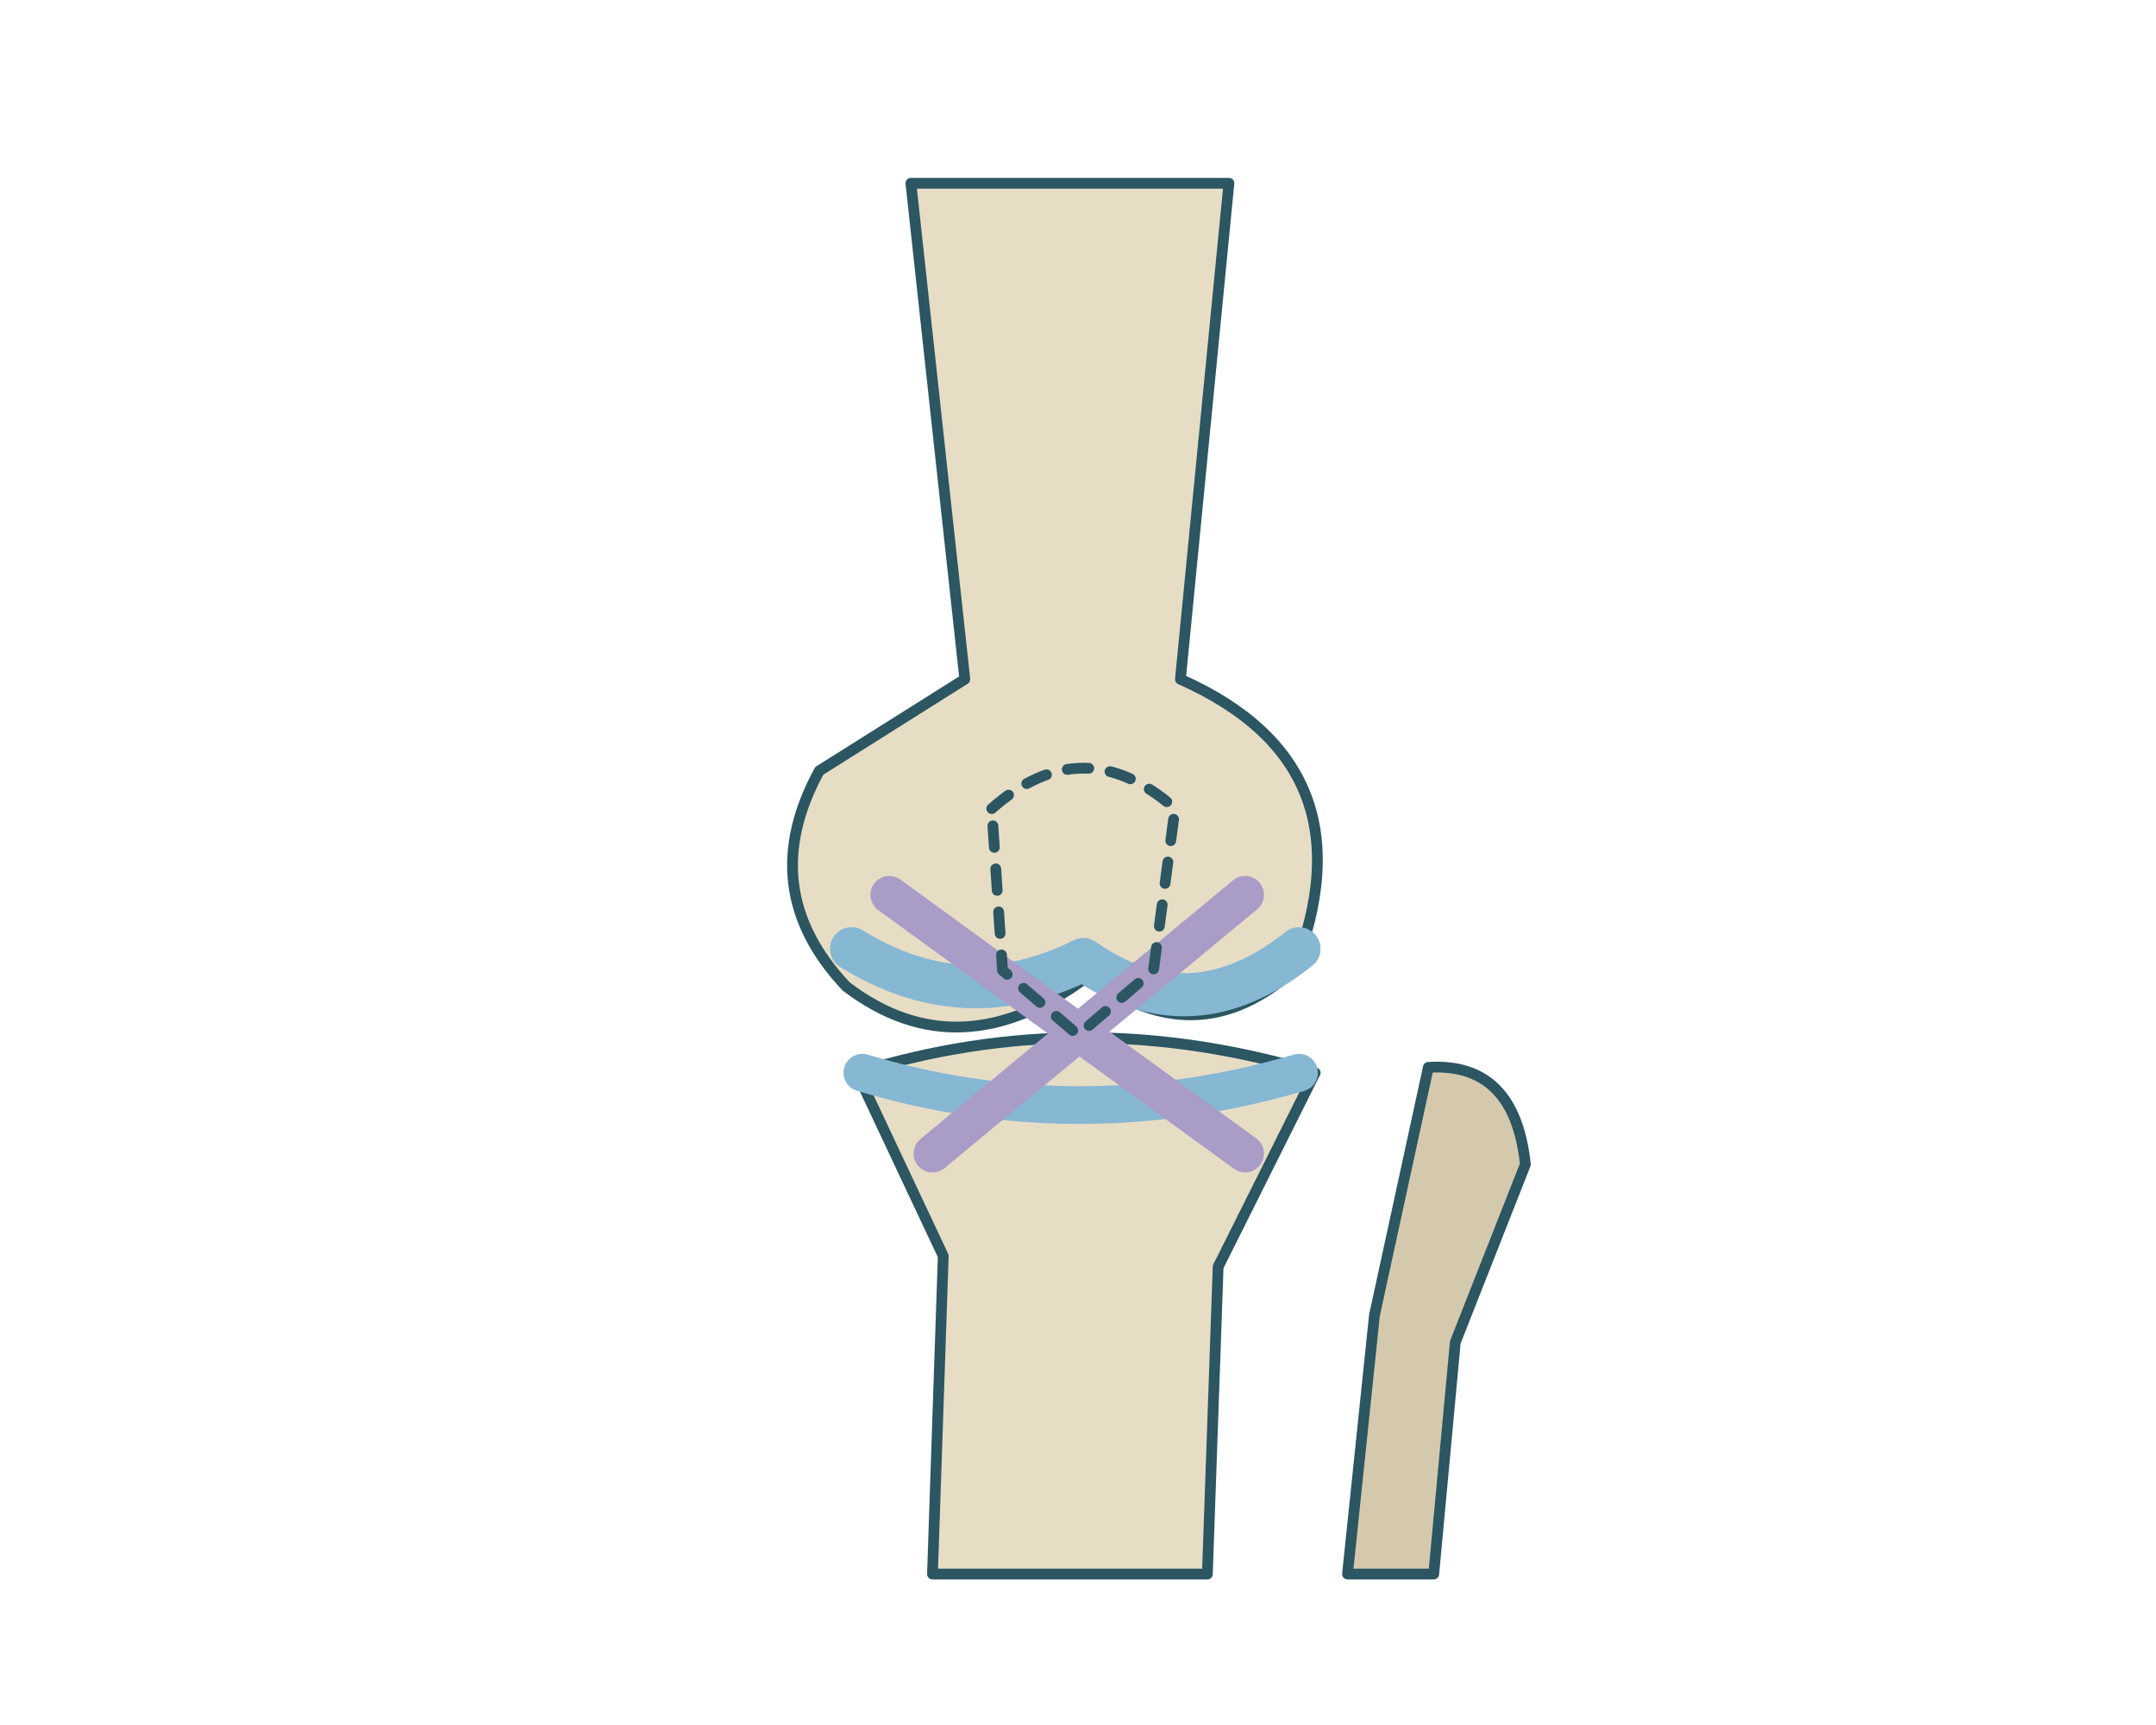
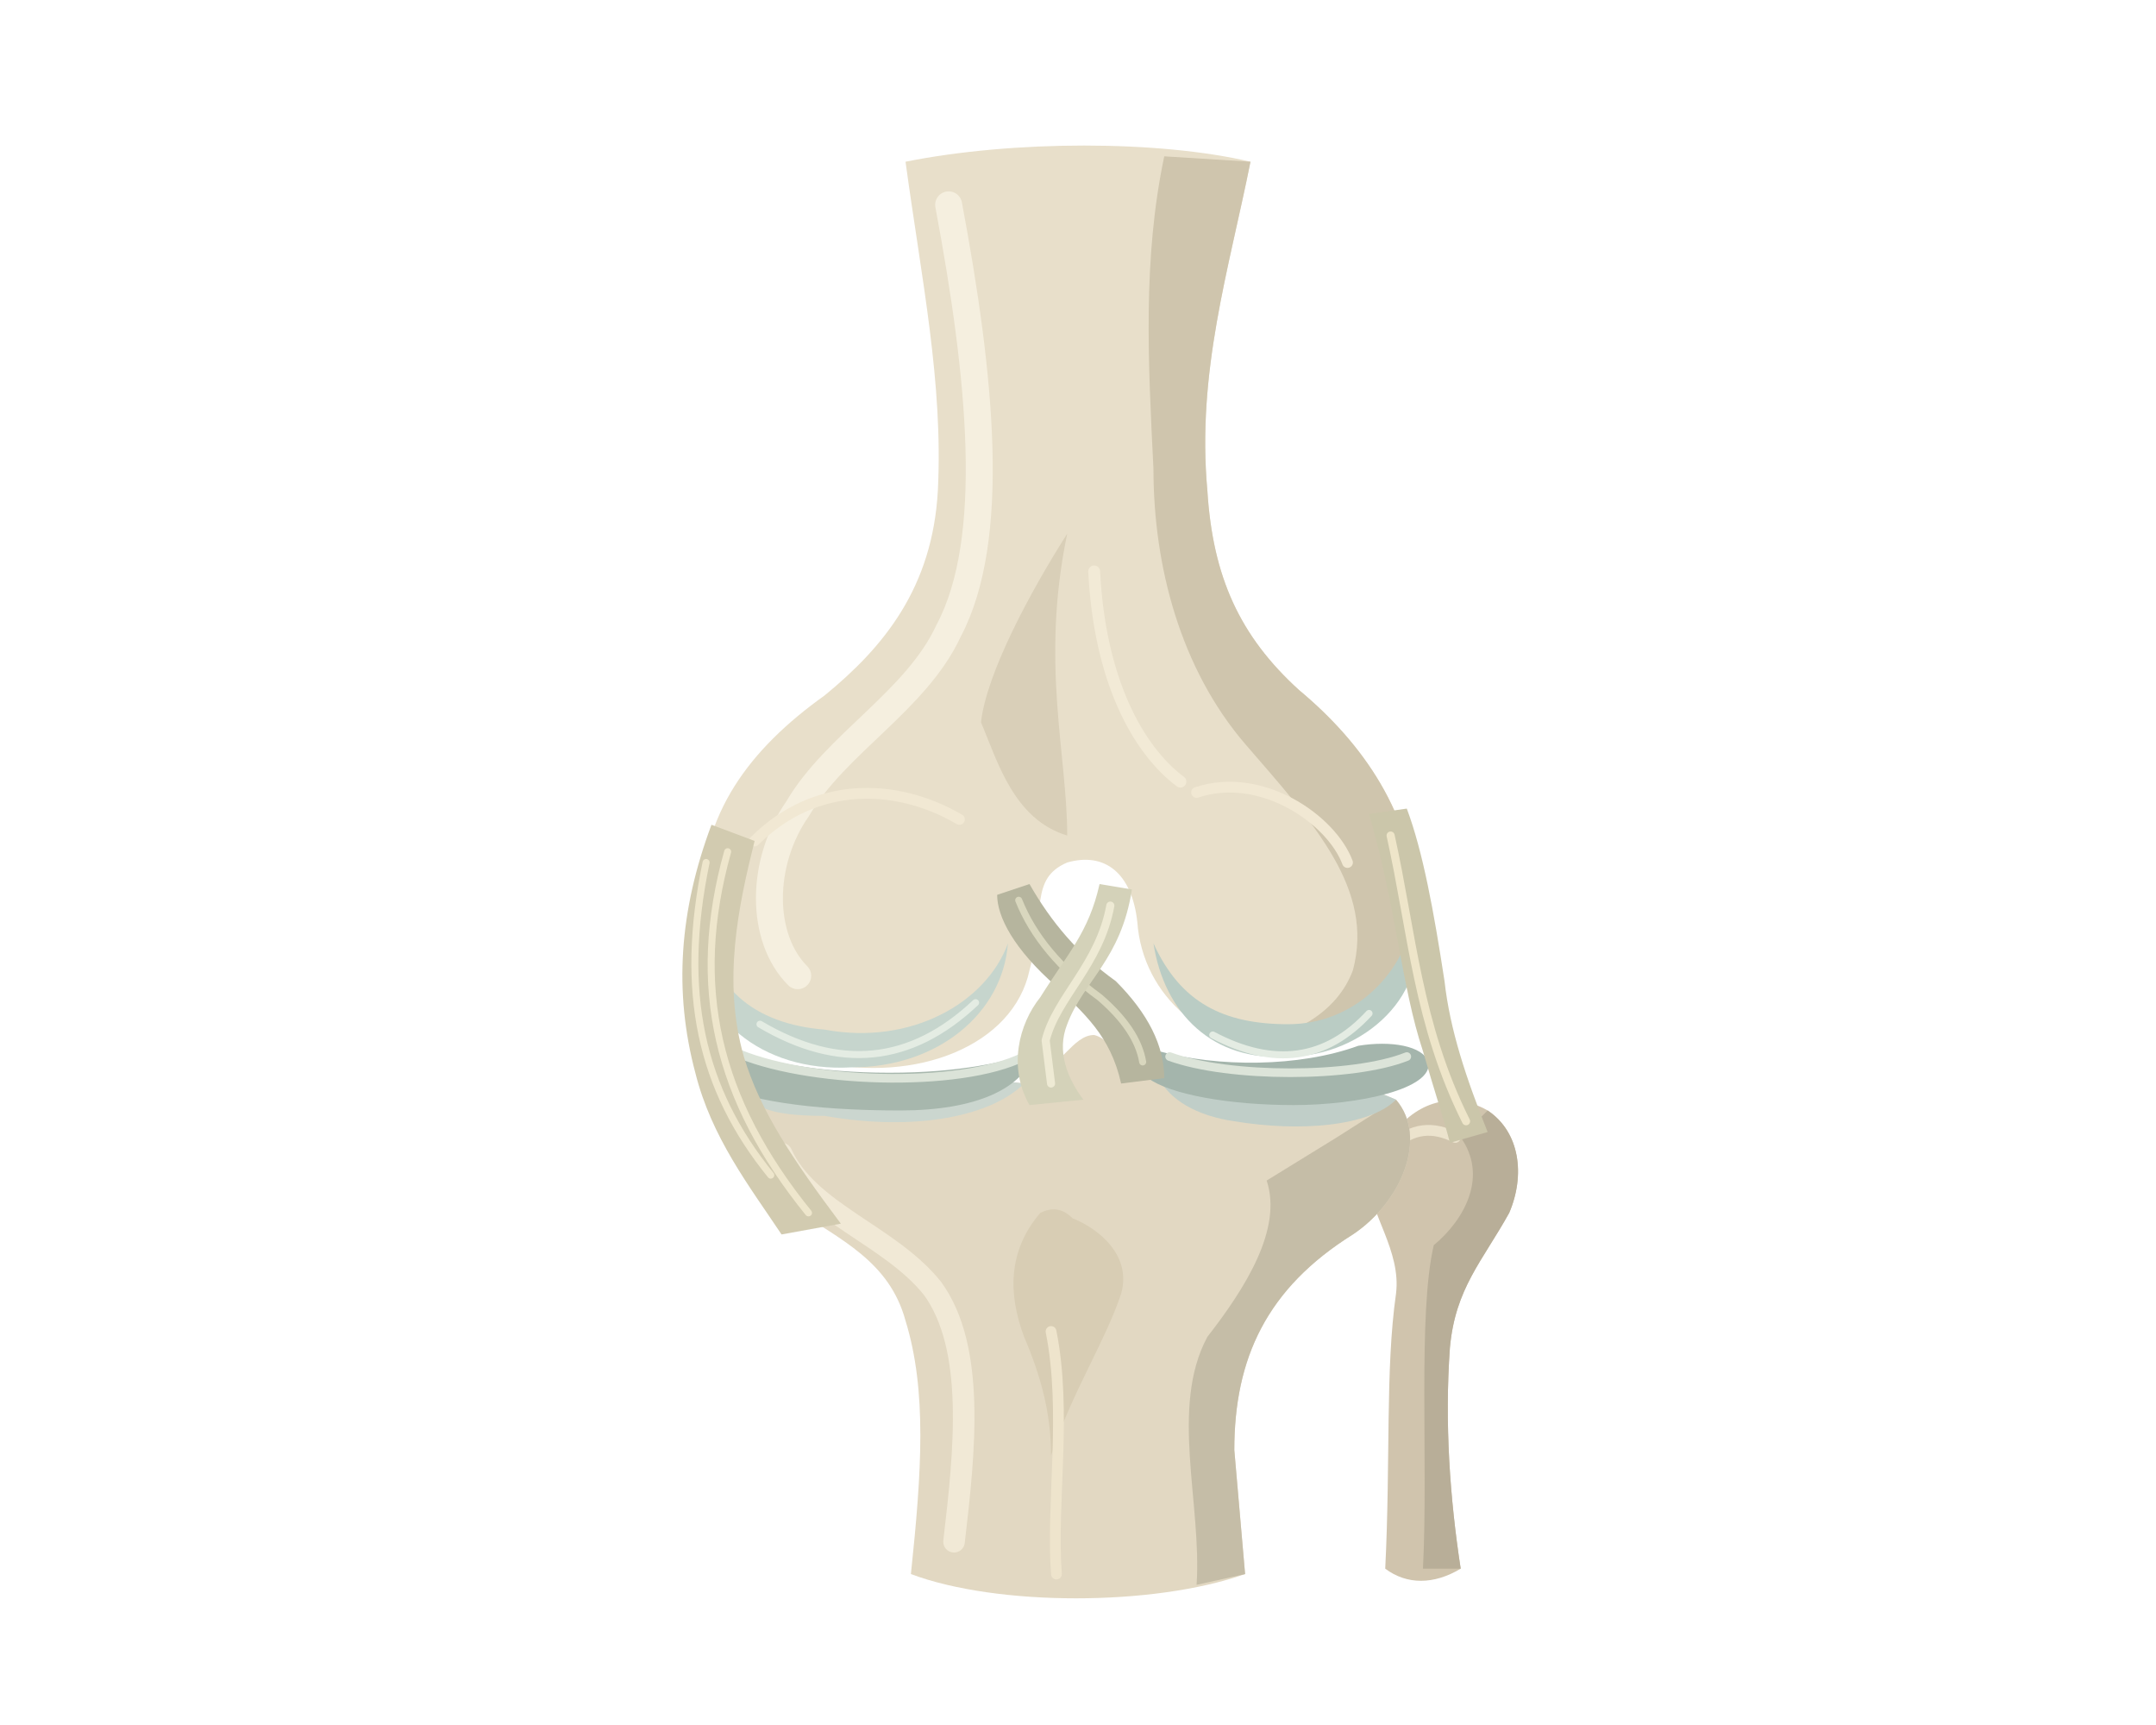
<svg xmlns="http://www.w3.org/2000/svg" width="800" height="640" viewBox="0 0 400 320">
  <g id="anatomy_musculoskeletal" stroke-linecap="round" stroke-linejoin="round">
-     <g id="femur-483">
-       <path d="M169 34L228 34L219 126Q255 142 240 180Q222 196 202 181Q178 199 157 183Q140 165 152 143L179 126Z" fill="#e7ddc5" stroke="#2b5662" stroke-width="2" stroke-linecap="round" stroke-linejoin="round" />
+     <g id="fibula">
+       <path d="M258 211 C262 205 269 202 276 206 C282 210 283 218 280 225 C275 234 270 239 269 250 C268 264 269 278 271 291 C266 294 261 294 257 291 C258 271 257 254 259 240 C260 232 254 225 254 219 C254 215 256 213 258 211 Z" fill="#d0c4ad" />
+       <path d="M271 211 C276 218 272 226 266 231 C263 244 265 271 264 291 L271 291 C269 278 268 264 269 250 C270 239 275 234 280 225 C283 218 282 210 276 206 Z" fill="#b8ae98" />
+       <path d="M258 213 C262 209 266 209 270 211" fill="none" stroke="#ece3cd" stroke-width="2" />
    </g>
-     <g id="tibia-484">
-       <path d="M159 199Q201 186 244 199L226 235L224 292L173 292L175 233Z" fill="#e7ddc5" stroke="#2b5662" stroke-width="2" stroke-linecap="round" stroke-linejoin="round" />
+     <g id="tibia">
+       <path d="M139 203 C150 198 174 199 190 201 C197 198 199 192 203 192 C207 193 208 199 215 200 C230 198 248 199 259 204 C265 211 260 223 251 229 C235 239 229 252 229 269 L231 292 C214 298 185 298 169 292 C171 273 172 258 168 245 C165 234 156 230 147 224 C139 219 133 210 139 203 Z" fill="#e2d8c2" />
+       <path d="M235 219 C238 228 231 239 224 248 C217 261 223 279 222 294 L231 292 L229 269 C229 252 235 239 251 229 C260 223 265 211 259 204 L248 211 Z" fill="#c5bda7" />
+       <path d="M145 214 C150 225 165 229 173 239 C181 250 179 269 177 286" fill="none" stroke="#f1e9d6" stroke-width="4" />
+       <path d="M193 225 C187 232 187 240 190 248 C193 255 195 262 195 270 C199 258 205 249 208 240 C210 233 204 228 199 226 C197 224 195 224 193 225 Z" fill="#d8cdb4" />
+       <path d="M195 247 C198 262 195 279 196 292" fill="none" stroke="#eee4cc" stroke-width="2" />
    </g>
-     <g id="fibula-485">
-       <path d="M265 198Q281 197 283 216L270 249L266 292L250 292L255 244Z" fill="#d5c9ad" stroke="#2b5662" stroke-width="2" stroke-linecap="round" stroke-linejoin="round" />
+     <g id="tibial-articular-cartilage">
+       <path d="M139 203 C151 198 174 199 190 201 C184 207 170 210 153 207 C145 207 140 206 139 203 Z" fill="#cbd6cf" />
+       <path d="M215 200 C230 198 248 199 259 204 C254 209 241 210 229 208 C222 207 217 204 215 200 Z" fill="#c0cec8" />
    </g>
-     <g id="cartilage-486">
-       <path d="M158 176Q179 189 201 178Q221 192 241 176" fill="none" stroke="#86b7d3" stroke-width="8" stroke-linecap="round" stroke-linejoin="round" />
-       <path d="M160 199Q200 211 241 199" fill="none" stroke="#86b7d3" stroke-width="7" stroke-linecap="round" stroke-linejoin="round" />
+     <g id="menisci">
+       <g id="medial-meniscus">
+         <path d="M135 194 C141 197 152 199 165 199 C178 199 187 197 192 195 C190 202 181 206 167 206 C150 206 138 204 133 201 C130 198 132 196 135 194 Z" fill="#a7b7ad" />
+         <path d="M136 195 C149 201 178 202 190 196" fill="none" stroke="#dbe3d8" stroke-width="1.6" />
+       </g>
+       <g id="lateral-meniscus">
+         <path d="M215 195 C226 198 241 198 252 194 C258 193 264 194 265 197 C266 202 252 205 240 205 C228 205 217 203 213 200 Z" fill="#a4b5ac" />
+         <path d="M217 196 C228 200 251 200 261 196" fill="none" stroke="#dce4d9" stroke-width="1.6" />
+       </g>
    </g>
-     <g id="ligaments-487">
-       <path d="M165 166L231 214M231 166L173 214" fill="none" stroke="#a99cc7" stroke-width="7" stroke-linecap="round" stroke-linejoin="round" />
+     <g id="femur">
+       <path d="M168 30 C171 52 175 71 174 91 C173 109 164 120 153 129 C139 139 130 151 130 168 C128 183 138 195 152 197 C170 201 188 194 191 180 C194 169 191 163 198 160 C205 158 210 162 211 171 C212 185 224 195 239 195 C255 195 265 184 263 168 C262 151 253 138 241 128 C230 118 225 107 224 91 C222 69 228 50 232 30 C215 26 188 26 168 30 Z" fill="#e8dfca" />
+       <path d="M216 29 C212 48 213 67 214 87 C214 105 219 124 231 138 C244 153 255 165 251 180 C248 188 240 192 231 194 C251 200 266 185 263 168 C262 151 253 138 241 128 C230 118 225 107 224 91 C222 69 228 50 232 30 Z" fill="#cfc5ad" />
+       <path d="M176 38 C182 70 185 100 176 117 C170 130 155 138 148 150 C141 160 141 174 148 181" fill="none" stroke="#f5efdf" stroke-width="5" />
+       <path d="M198 99 C193 123 198 140 198 155 C188 152 185 141 182 134 C183 125 191 110 198 99 Z" fill="#d9cfb8" />
+       <path d="M203 106 C204 126 211 139 219 145" fill="none" stroke="#f2ead6" stroke-width="2.2" />
+       <path d="M140 156 C151 145 166 145 178 152 M222 147 C234 143 247 152 250 160" fill="none" stroke="#f1e8d3" stroke-width="2" />
    </g>
-     <g id="patella-outline-488">
-       <path d="M184 150Q201 135 218 150L214 180L200 192L186 180Z" fill="none" stroke="#2b5662" stroke-width="2" stroke-linecap="round" stroke-linejoin="round" stroke-dasharray="4 4" />
+     <g id="femoral-articular-cartilage">
+       <path d="M131 170 C131 183 140 190 153 191 C169 194 183 186 187 175 C186 188 174 198 158 198 C141 199 129 188 130 176 Z" fill="#c6d5cd" />
+       <path d="M214 175 C219 186 227 190 239 190 C251 190 260 181 262 171 C266 184 253 196 239 196 C225 197 216 188 214 175 Z" fill="#baccc4" />
+       <path d="M141 190 Q163 203 181 186 M225 192 Q242 201 254 188" fill="none" stroke="#e4ece3" stroke-width="1.3" />
+     </g>
+     <g id="cruciate-ligaments">
+       <g id="posterior-cruciate">
+         <path d="M191 164 C195 171 200 177 207 182 C213 188 216 194 216 200 L208 201 C206 192 201 188 196 183 C188 176 185 170 185 166 Z" fill="#b6b59e" />
+         <path d="M189 167 Q193 177 204 185 Q211 191 212 197" fill="none" stroke="#d9d7be" stroke-width="1.3" />
+       </g>
+       <g id="anterior-cruciate">
+         <path d="M210 165 C208 178 201 182 198 190 C196 195 198 200 201 204 L191 205 C187 198 189 190 193 185 C198 177 202 173 204 164 Z" fill="#d4d2b9" />
+         <path d="M206 168 C204 179 196 185 194 193 L195 201" fill="none" stroke="#eeead4" stroke-width="1.5" />
+       </g>
+     </g>
+     <g id="collateral-ligaments">
+       <g id="tibial-collateral">
+         <path d="M132 153 C126 169 125 184 129 199 C132 211 139 220 145 229 L156 227 C147 215 141 206 138 196 C134 182 137 168 140 156 Z" fill="#d2cbb0" />
+         <path d="M135 158 C128 183 133 204 150 225 M131 160 C126 184 130 202 143 218" fill="none" stroke="#eee6cc" stroke-width="1.3" />
+       </g>
+       <g id="fibular-collateral">
+         <path d="M254 151 C259 168 260 183 264 195 C266 202 268 208 269 212 L276 210 C272 200 269 191 268 182 C266 169 264 158 261 150 Z" fill="#cbc6aa" />
+         <path d="M258 155 C262 173 263 190 272 208" fill="none" stroke="#eee5c9" stroke-width="1.5" />
+       </g>
    </g>
  </g>
</svg>
